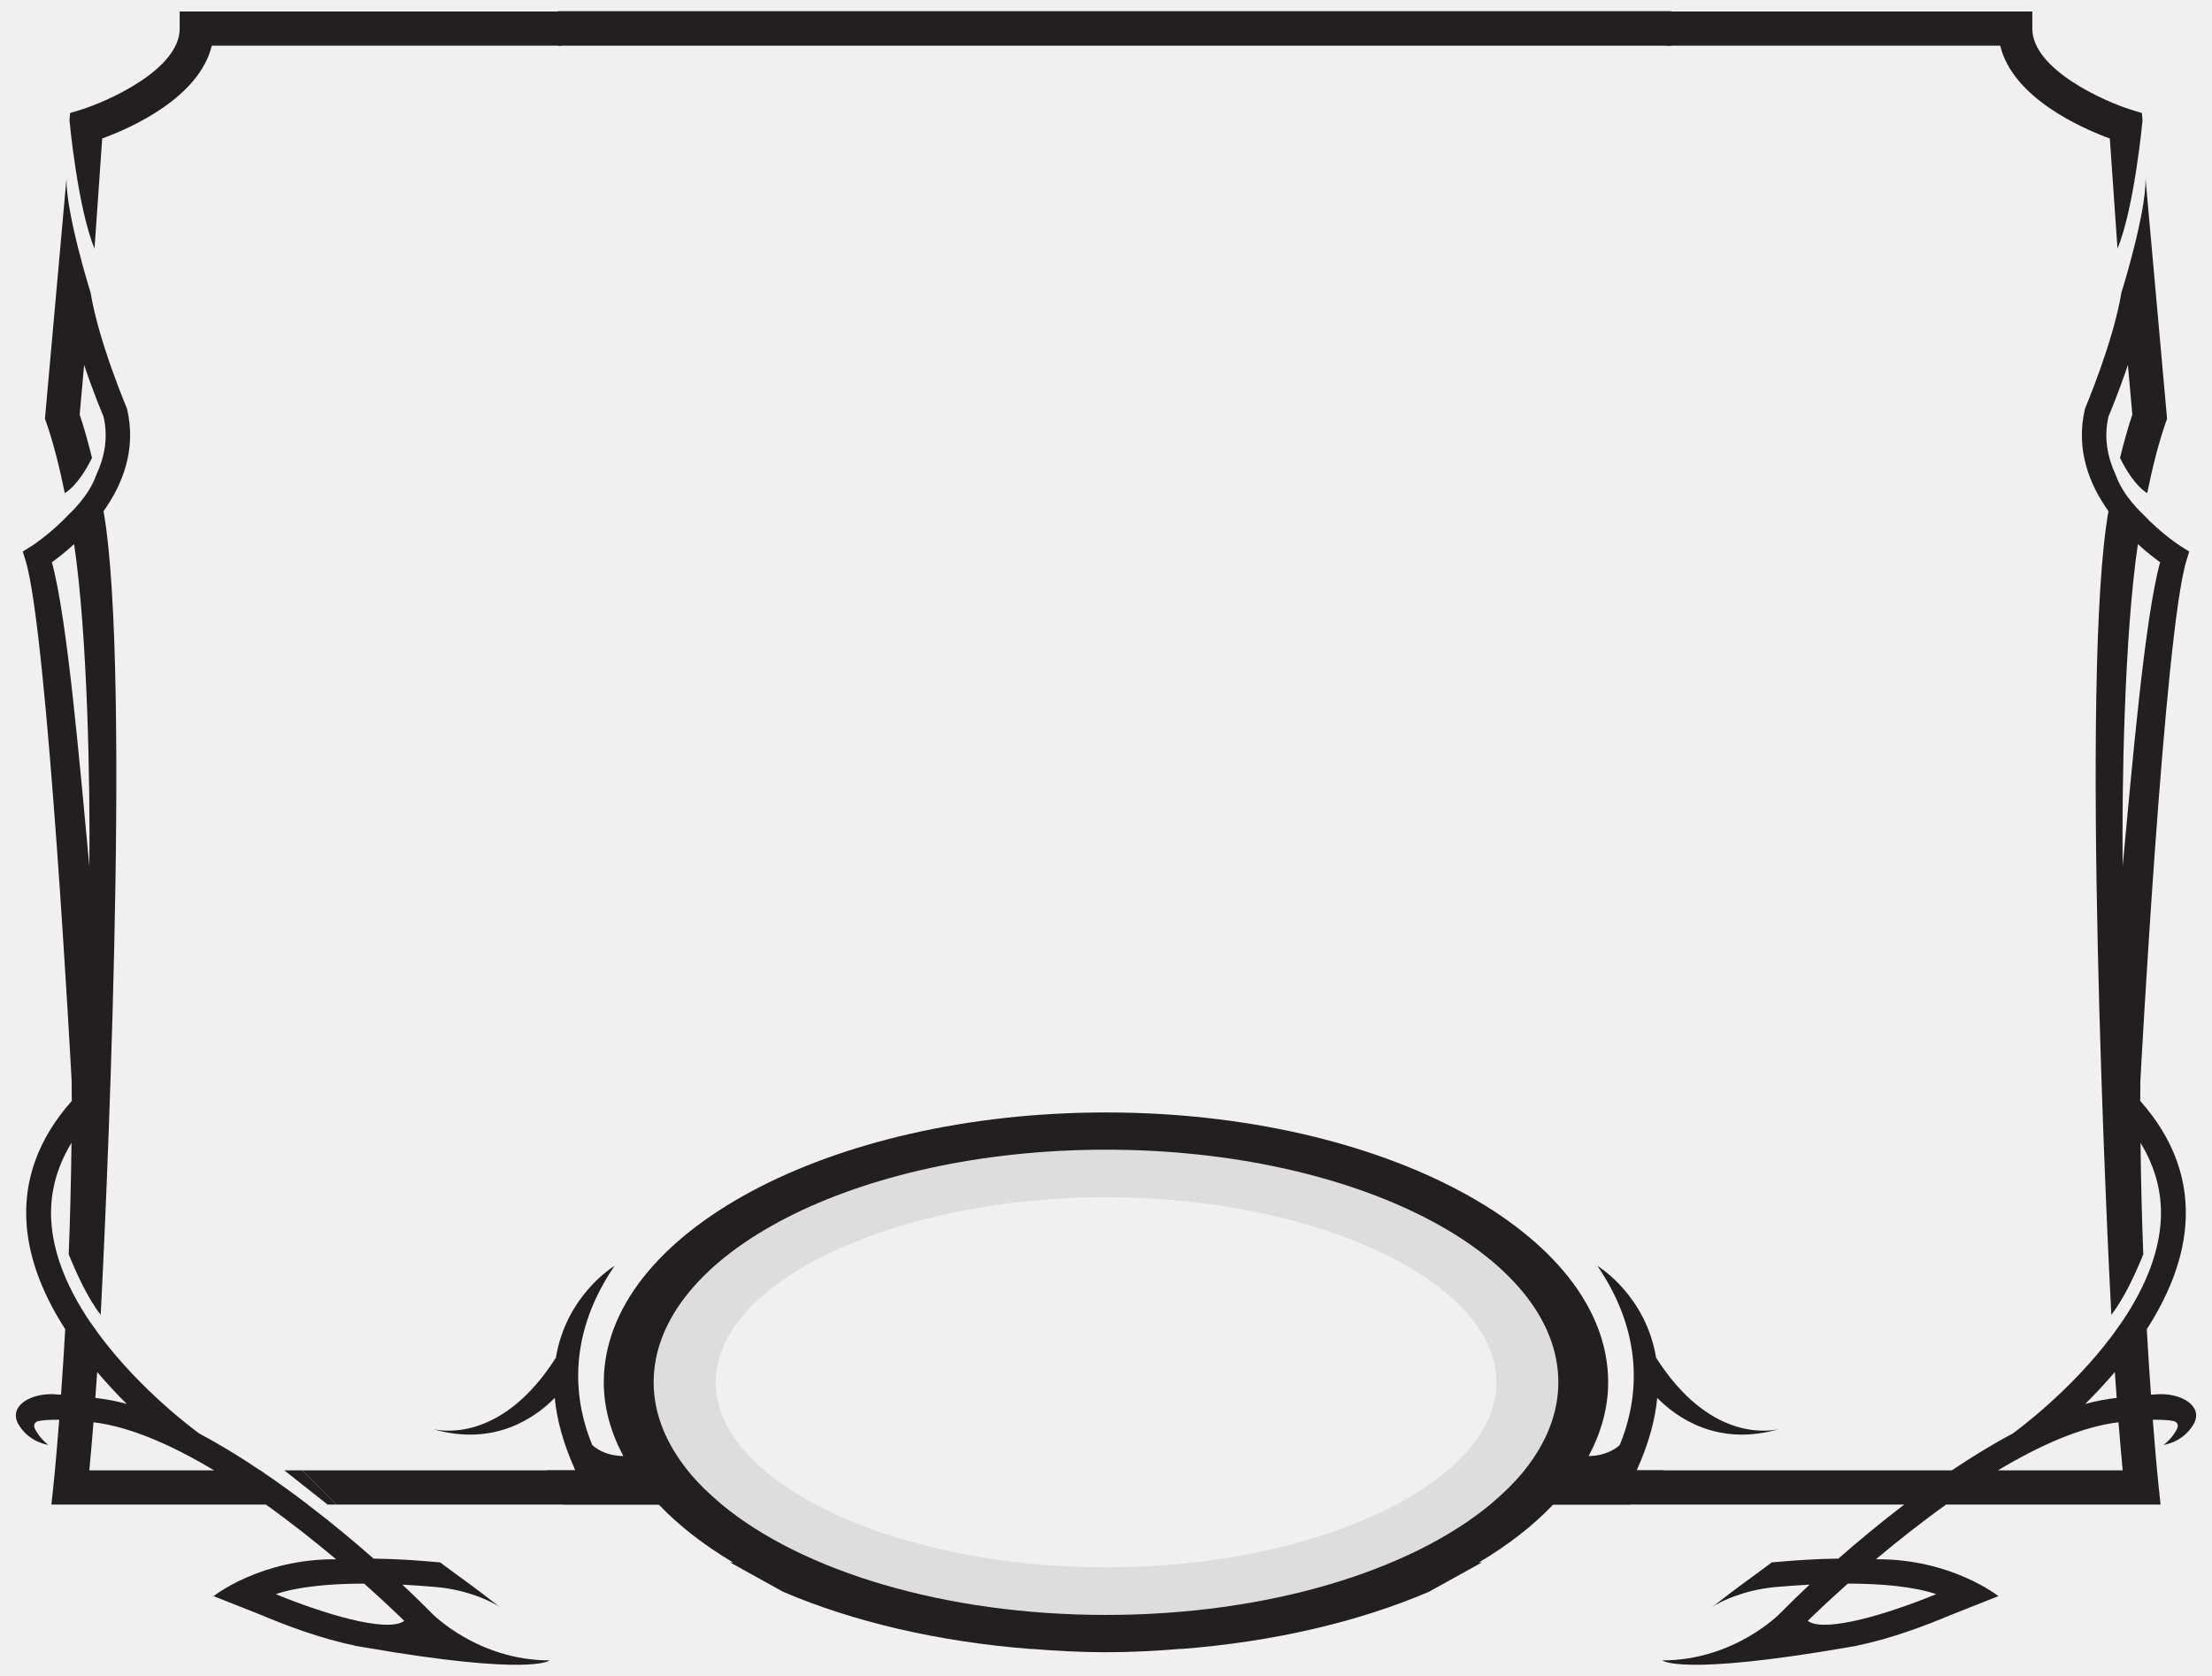
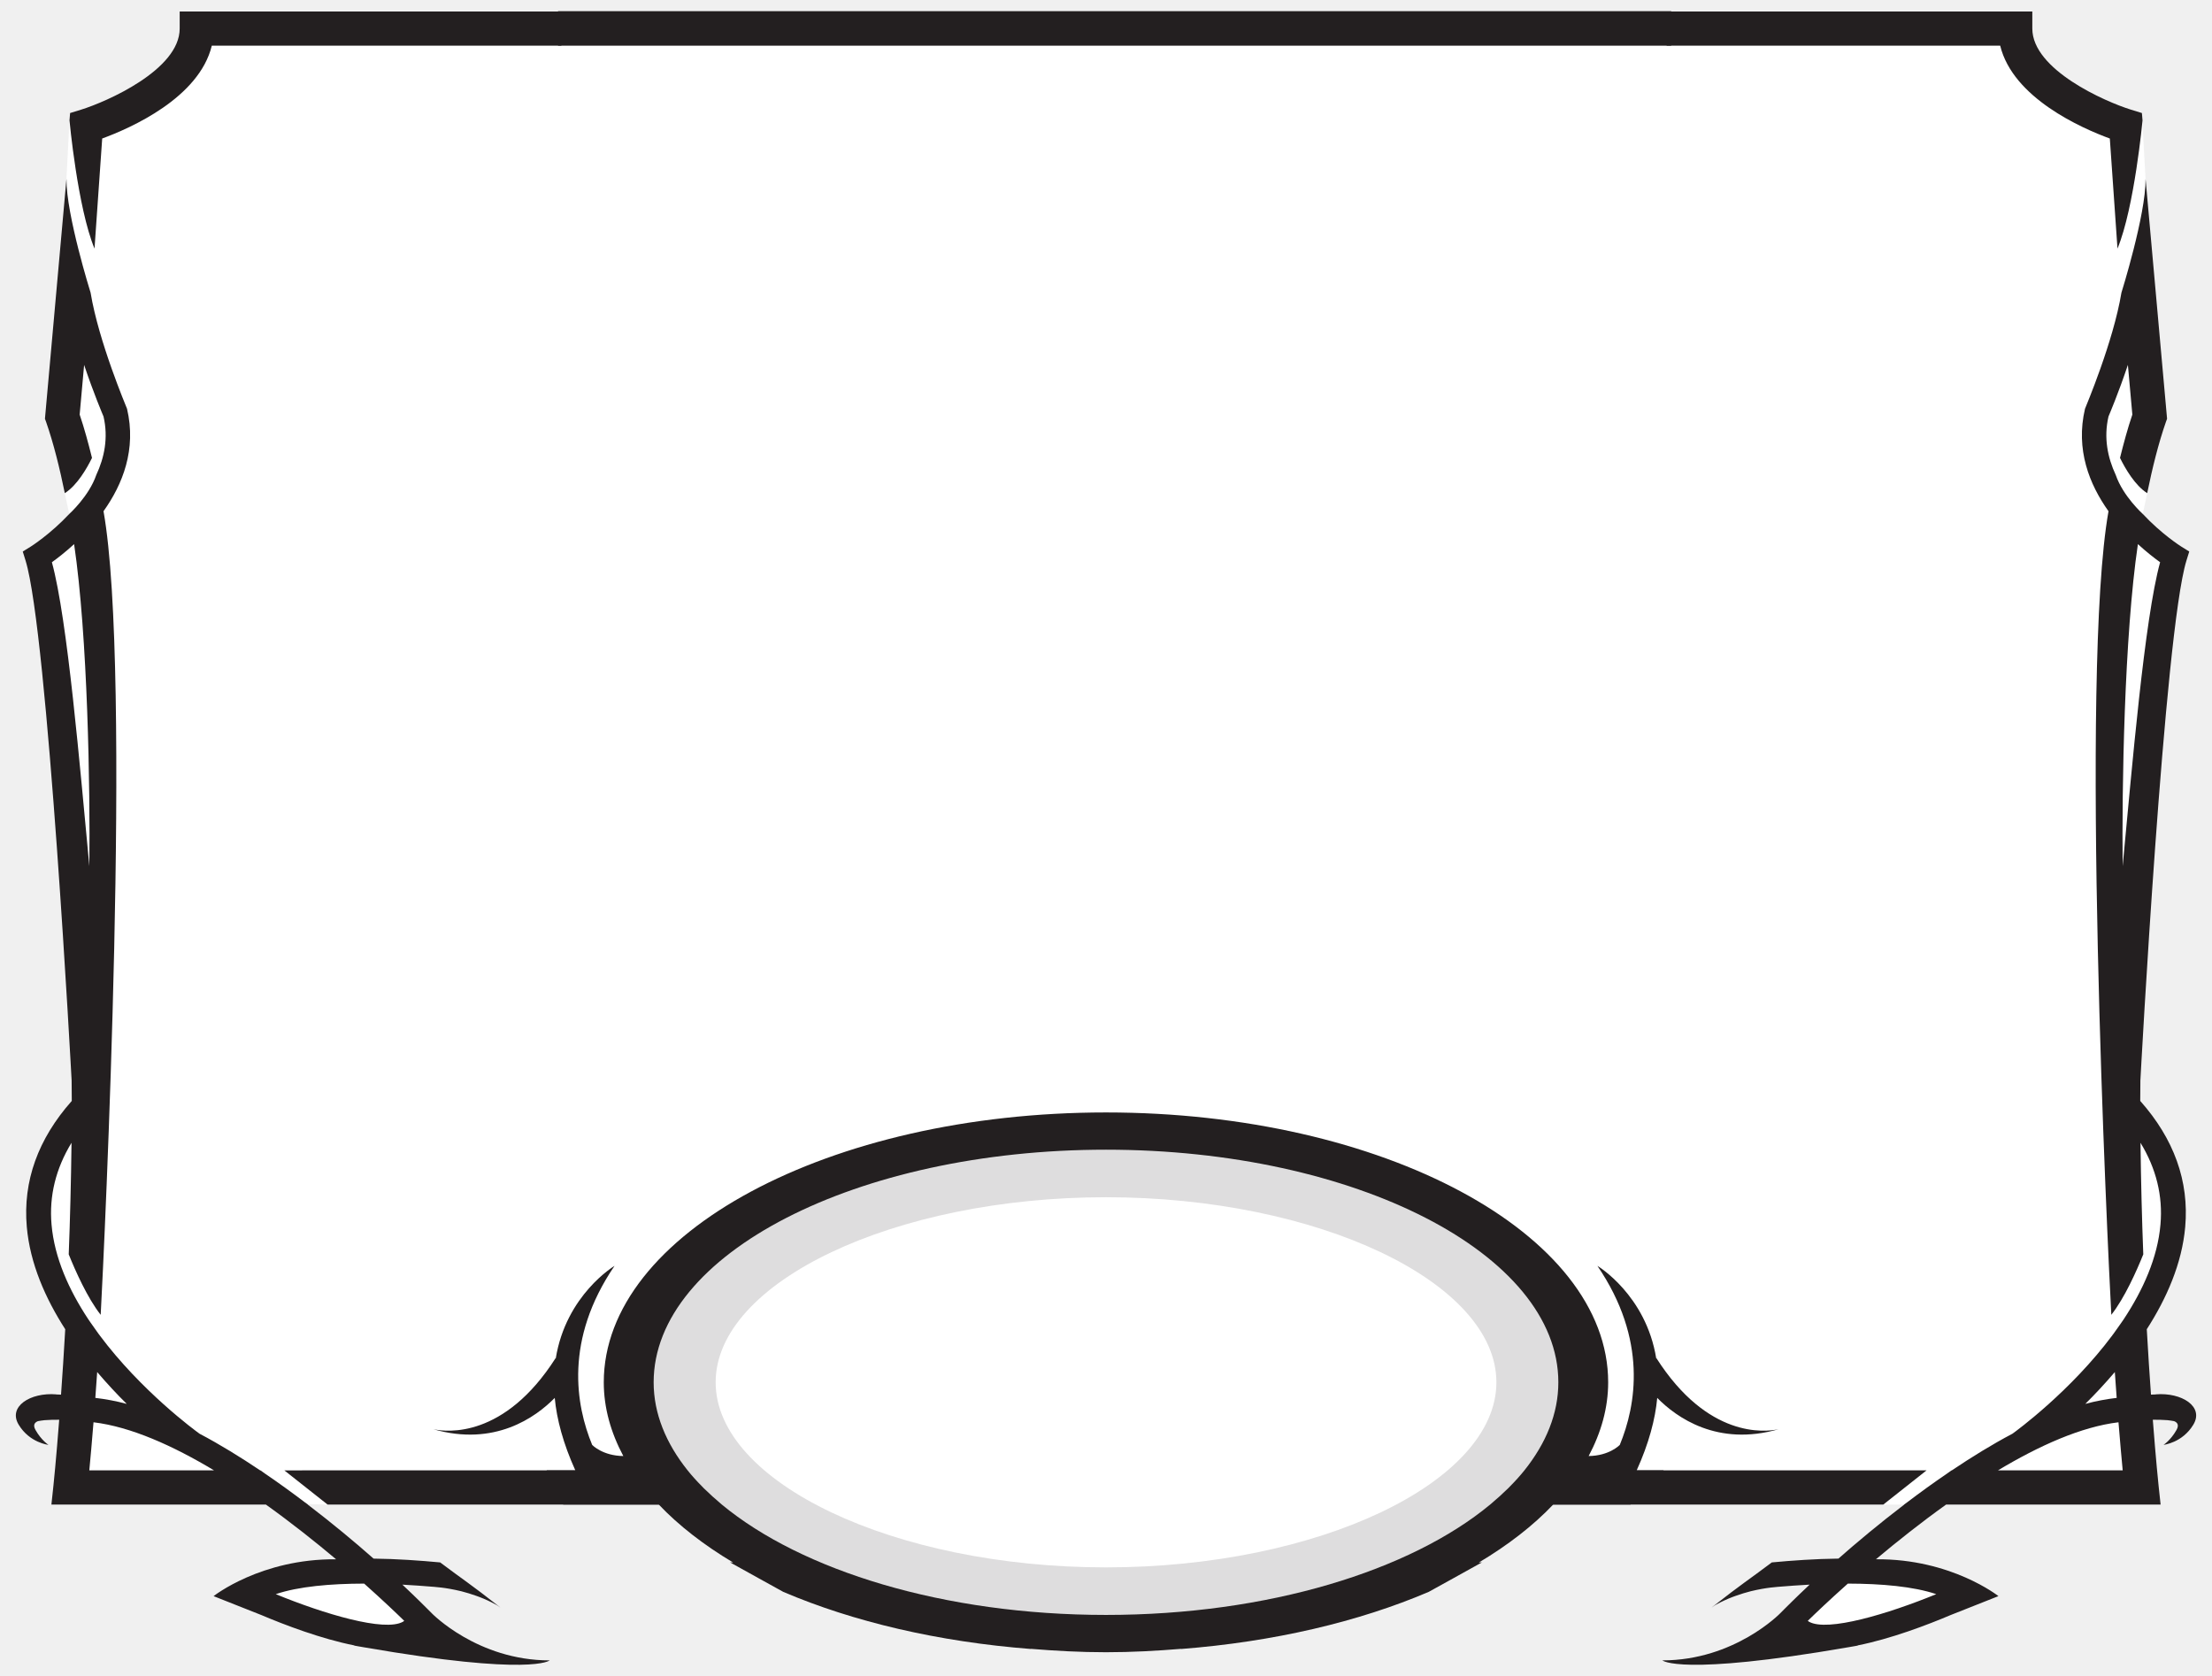
<svg xmlns="http://www.w3.org/2000/svg" version="1.1" id="svg2" xml:space="preserve" width="198" height="150" viewBox="0 0 198 150">
  <defs id="defs6">
    <clipPath id="clipPath8700" clipPathUnits="userSpaceOnUse">
      <rect y="295.5" x="97.5" height="64" width="164" id="rect8702" style="fill:#231f20;fill-opacity:1;stroke:none;stroke-width:0;stroke-miterlimit:4;stroke-dasharray:none;stroke-dashoffset:0;stroke-opacity:0" />
    </clipPath>
    <clipPath id="clipPath8706" clipPathUnits="userSpaceOnUse">
      <rect y="379" x="392" height="15.5" width="68" id="rect8708" style="fill:#231f20;fill-opacity:1;stroke:none;stroke-width:0;stroke-miterlimit:4;stroke-dasharray:none;stroke-dashoffset:0;stroke-opacity:0" />
    </clipPath>
  </defs>
+   <g id="g8439">
+     <path id="path8428" d="m 164.54,140.859 -6.037,6.037 4.743,-0.345 12.849,-3.881 -4.743,-1.725 z" style="fill:#ffffff;stroke:none;stroke-width:1px;stroke-linecap:butt;stroke-linejoin:miter;stroke-opacity:1;fill-opacity:1" />
+     <path id="path8432" d="m 189.98,99.638 c 0,0 1.983,1.294 2.328,1.811 0.345,0.517 1.811,3.536 1.811,3.536 l 0.776,3.277 -0.517,2.932 -2.587,6.813 -1.035,2.328 0.69,7.589 0.259,5.26 -21.253,1.476 -1.873,0 -30.168,-1.993 c 0,0 -11.556,13.453 -38.03,13.625 -26.475,0.172 -40.1,-12.763 -40.1,-12.763 l -3.449,-0.431 -27.508,1.562 -3.882,-0.096 -2.415,-1.552 -16.816,0.086 0.862,-14.315 -3.881,-8.969 0.949,-5.95 4.398,-5.605 L 5.433,66.609 3.191,49.793 6.196,46.001 5.801,44.138 5.864,33.408 6.123,20.558 5.946,16.024 6.221,10.777 9.227,10.9 15.523,7.364 17.765,2.362 180.321,2.276 c 0,0 0.949,3.018 1.035,3.363 0.086,0.345 6.726,4.743 6.726,4.743 l 2.501,0.949 1.141,-1.215 0.329,5.907 -0.177,12.641 -0.086,12.677 0.41,2.797 -0.397,1.863 -1.393,1.29 3.881,2.328 -0.259,2.673 -2.587,24.233 z" style="fill:#ffffff;fill-opacity:1;stroke:none;stroke-width:1px;stroke-linecap:butt;stroke-linejoin:miter;stroke-opacity:1" />
+     <path style="fill:#ffffff;fill-opacity:1;stroke:none;stroke-width:1px;stroke-linecap:butt;stroke-linejoin:miter;stroke-opacity:1" d="m 33.805,140.859 6.037,6.037 -4.743,-0.345 -12.849,-3.881 4.743,-1.725 z" id="path8434" />
+   </g>
+   <path id="path8442" d="m 170.864,131.599 v 0.002 h 1.586 l -3.871,3.059 h -0.773 -31.43 a 43.159,22.112 0 0 0 2.924,-3.061 z" style="fill:#231f20;fill-opacity:1;fill-rule:nonzero;stroke:none;stroke-width:1.333" />
  <g transform="matrix(3.188805,0,0,-2.37012,99.00209,140.2836)" id="g16" style="stroke-width:0.485">
    <path id="path18" style="fill:#deddde;fill-opacity:1;fill-rule:nonzero;stroke:none;stroke-width:0.485" d="m 0,0 c -5.939,0 -10.958,3.201 -10.958,6.989 0,3.788 5.019,6.989 10.958,6.989 5.939,0 10.958,-3.201 10.958,-6.989 C 10.958,3.201 5.939,0 0,0 m 0,-2.5 c 7.434,0 13.458,4.249 13.458,9.489 0,5.24 -6.024,9.489 -13.458,9.489 -7.433,0 -13.458,-4.249 -13.458,-9.489 0,-5.24 6.025,-9.489 13.458,-9.489" />
  </g>
-   <path id="path8464" d="m 27.038,131.601 h -1.587 l 3.871,3.059 h 0.774 z" style="fill:#231f20;fill-opacity:1;fill-rule:nonzero;stroke:none;stroke-width:1.333" />
+   <path style="fill:#231f20;fill-opacity:1;fill-rule:nonzero;stroke:none;stroke-width:1.333" d="M 27.037 131.6 L 27.037 131.602 L 25.451 131.602 L 29.322 134.66 L 30.096 134.66 L 61.525 134.66 A 43.159 22.112 0 0 1 58.602 131.6 L 27.037 131.6 z " id="path8464" />
  <path id="path8615" d="m 99.001,99.566 c -24.784,0 -44.956,10.831 -44.956,24.153 0,2.292 0.632,4.497 1.75,6.599 -1.844,-0.021 -2.762,-0.971 -2.787,-0.992 -1.464,-3.546 -2.508,-9.413 2,-16.028 0,0 -4.345,2.588 -5.262,8.291 l -0.01,-0.039 c -4.591,7.191 -9.703,6.633 -10.947,6.368 5.489,1.574 9.15,-1.059 10.867,-2.803 0.178,1.91 0.751,4.07 1.843,6.485 h -2.568 l 1.489,3.06 h 2.467 0.89 5.192 c 1.79,1.884 4.037,3.625 6.656,5.187 -0.083,-0.006 -0.189,-0.004 -0.274,-0.01 1.921,1.081 3.138,1.729 4.761,2.638 6.246,2.669 13.859,4.47 22.192,5.114 l -0.052,-0.017 c 2.21,0.182 4.457,0.306 6.749,0.306 2.292,0 4.536,-0.124 6.746,-0.306 l -0.052,0.017 c 8.333,-0.643 15.945,-2.445 22.192,-5.114 1.623,-0.908 2.841,-1.557 4.761,-2.638 -0.084,0.006 -0.19,0.004 -0.274,0.01 2.619,-1.562 4.865,-3.302 6.656,-5.187 h 5.192 0.89 0.841 l 2.965,-3.06 h -2.416 c 1.092,-2.415 1.662,-4.575 1.84,-6.485 1.717,1.744 5.379,4.377 10.867,2.803 -1.244,0.265 -6.354,0.823 -10.945,-6.368 l -0.011,0.039 c -0.917,-5.703 -5.265,-8.291 -5.265,-8.291 4.508,6.615 3.464,12.483 2,16.028 -0.026,0.021 -0.94,0.971 -2.785,0.992 1.117,-2.102 1.747,-4.307 1.747,-6.599 0,-13.322 -20.169,-24.153 -44.954,-24.153 z m 0,3.333 c 22.324,0 40.489,9.342 40.489,20.82 0,2.79 -1.094,5.45 -3.04,7.884 -0.39,0.488 -0.821,0.962 -1.288,1.432 -0.048,0.052 -0.101,0.105 -0.155,0.16 -0.508,0.498 -1.047,0.986 -1.618,1.464 -7.149,5.918 -19.874,9.88 -34.388,9.88 -14.514,0 -27.241,-3.962 -34.391,-9.88 -0.571,-0.479 -1.11,-0.967 -1.618,-1.464 -0.054,-0.055 -0.105,-0.108 -0.152,-0.16 -0.467,-0.469 -0.897,-0.943 -1.288,-1.432 -1.946,-2.434 -3.043,-5.095 -3.043,-7.884 0,-11.479 18.168,-20.82 40.492,-20.82 z" style="fill:#231f20;fill-opacity:1;fill-rule:nonzero;stroke:none;stroke-width:1.333" />
-   <path id="path8611" d="m 192.054,16.024 c 0.024,3.207 -2.164,10.175 -2.164,10.175 -0.723,4.385 -3.179,10.165 -3.26,10.385 -0.86,3.645 0.395,6.778 2.104,9.169 -2.567,14.436 -0.068,65.933 0.254,71.923 1.192,-1.512 2.276,-3.957 2.861,-5.412 -0.121,-3.119 -0.208,-6.493 -0.25,-9.986 1.401,2.297 2.016,4.745 1.788,7.322 -0.258,2.982 -1.569,5.859 -3.264,8.433 -0.085,0.126 -0.161,0.237 -0.239,0.351 -0.23,0.337 -0.47,0.669 -0.709,0.998 -0.055,0.071 -0.083,0.106 -0.083,0.106 v 0.008 c -3.74,5.015 -8.586,8.559 -8.953,8.822 -1.839,0.969 -3.664,2.098 -5.43,3.283 h -0.029 -35.66 a 43.159,22.112 0 0 1 -2.861,3.06 h 34.292 c -2.209,1.685 -4.23,3.371 -5.892,4.836 -2.092,0.023 -4.133,0.171 -5.961,0.341 -2.068,1.558 -2.585,1.838 -5.356,4.01 -0.014,0.011 -0.004,0.01 -0.017,0.021 0.082,-0.052 0.16,-0.122 0.243,-0.171 0.05,-0.026 0.091,-0.057 0.139,-0.083 0.495,-0.273 0.993,-0.497 1.482,-0.684 0.095,-0.035 0.188,-0.069 0.276,-0.1 0.467,-0.164 0.926,-0.312 1.343,-0.414 0.716,-0.173 1.34,-0.273 1.778,-0.326 0.228,-0.021 0.45,-0.048 0.68,-0.069 h 0.01 c 0.91,-0.076 1.85,-0.142 2.805,-0.195 -1.296,1.216 -2.105,2.036 -2.256,2.185 l -0.372,0.374 c 0,0 -4.084,4.221 -10.555,4.221 0,0 1.571,1.435 16.614,-1.17 0.128,-0.017 0.254,-0.042 0.381,-0.066 0.18,-0.031 0.336,-0.057 0.516,-0.091 0,0 -0.025,-0.005 -0.044,-0.01 2.979,-0.588 6.26,-1.84 8.329,-2.717 l 4.287,-1.697 c 0,0 -4.225,-3.358 -10.963,-3.299 1.858,-1.562 4.005,-3.269 6.283,-4.898 h 2.917 16.279 l -0.181,-1.694 c -0.014,-0.119 -0.239,-2.293 -0.516,-5.896 0.436,-0.005 0.879,0.003 1.308,0.039 h 0.004 c 0.211,0.019 0.399,0.053 0.593,0.087 0.268,0.107 0.476,0.321 0.216,0.788 -0.524,0.929 -1.16,1.333 -1.16,1.333 0,0 1.679,-0.174 2.663,-1.8 0.988,-1.621 -1.04,-2.911 -3.36,-2.719 v 0.008 c -0.13,0 -0.284,0.008 -0.426,0.017 -0.123,-1.737 -0.255,-3.699 -0.376,-5.853 1.778,-2.766 3.152,-5.88 3.441,-9.169 0.358,-4.086 -1.012,-7.869 -4.029,-11.266 0,-0.597 0.01,-1.212 0.015,-1.821 0,0 2.147,-40.121 4.121,-46.532 l 0.252,-0.819 -0.732,-0.455 c -0.033,-0.021 -1.747,-1.109 -3.428,-2.907 0,0 -1.764,-1.584 -2.418,-3.489 -0.725,-1.557 -1.093,-3.325 -0.649,-5.235 0.073,-0.171 0.897,-2.111 1.736,-4.616 l 0.399,4.447 c -0.417,1.225 -0.77,2.533 -1.104,3.875 0.467,0.955 1.343,2.466 2.433,3.156 0.462,-2.249 0.994,-4.414 1.667,-6.35 l 0.112,-0.308 z m -0.688,32.677 c 0.777,0.711 1.49,1.262 1.99,1.62 -1.396,5.067 -2.515,18.378 -3.354,27.2 -0.078,-6.98 0.143,-20.56 1.364,-28.82 z m -2.065,74.1 c 0.052,0.803 0.111,1.589 0.168,2.312 -0.922,0.109 -1.853,0.279 -2.813,0.538 0.863,-0.849 1.759,-1.812 2.645,-2.85 z m 0.329,4.495 c 0.147,1.804 0.276,3.276 0.376,4.304 h -11.165 c 3.681,-2.209 7.45,-3.904 10.79,-4.304 z m -24.227,14.439 c 2.998,0.005 5.87,0.254 7.913,0.944 -4.323,1.773 -9.738,3.397 -11.385,2.47 -0.043,-0.024 -0.08,-0.052 -0.114,-0.081 0.654,-0.642 1.908,-1.838 3.586,-3.333 z" style="fill:#231f20;fill-opacity:1;fill-rule:nonzero;stroke:none;stroke-width:1.333" />
-   <path id="path8672" d="m 27.038,131.6 3.058,3.06 H 61.526 a 43.159,22.112 0 0 1 -2.925,-3.06 z" style="fill:#231f20;fill-opacity:1;fill-rule:nonzero;stroke:none;stroke-width:1.333" />
  <path id="path8466" d="m 149.184,1.028 v 3.06 h 29.857 c 1.14,4.683 7.286,7.383 9.813,8.31 l 0.686,9.851 c 1.519,-3.676 2.241,-11.472 2.241,-11.472 l -0.056,-0.661 -0.979,-0.301 C 188.451,9.105 181.916,6.244 181.916,2.556 V 1.028 Z" style="fill:#231f20;fill-opacity:1;fill-rule:nonzero;stroke:none;stroke-width:1.333" />
  <path id="path8722" d="m 5.946,16.024 -1.923,21.456 0.112,0.308 C 4.808,39.724 5.339,41.889 5.801,44.138 6.892,43.449 7.768,41.938 8.235,40.982 7.901,39.641 7.548,38.333 7.131,37.108 l 0.399,-4.447 c 0.839,2.505 1.663,4.446 1.736,4.616 0.443,1.91 0.076,3.678 -0.649,5.235 -0.654,1.906 -2.42,3.489 -2.42,3.489 -1.68,1.799 -3.393,2.886 -3.426,2.907 l -0.734,0.455 0.254,0.819 c 1.974,6.411 4.121,46.532 4.121,46.532 0.005,0.609 0.013,1.223 0.013,1.821 -3.017,3.396 -4.385,7.179 -4.027,11.266 0.289,3.29 1.664,6.403 3.441,9.169 -0.121,2.154 -0.252,4.116 -0.376,5.853 -0.142,-0.01 -0.297,-0.017 -0.428,-0.017 v -0.008 c -2.32,-0.192 -4.349,1.097 -3.36,2.719 0.984,1.626 2.663,1.8 2.663,1.8 0,0 -0.636,-0.404 -1.16,-1.333 -0.261,-0.467 -0.052,-0.681 0.216,-0.788 0.194,-0.033 0.382,-0.068 0.593,-0.087 h 0.004 c 0.429,-0.035 0.872,-0.043 1.308,-0.039 -0.277,3.603 -0.502,5.777 -0.516,5.896 l -0.181,1.694 h 16.279 2.917 c 2.278,1.628 4.427,3.336 6.285,4.898 -6.738,-0.059 -10.965,3.299 -10.965,3.299 l 4.287,1.697 c 2.069,0.877 5.35,2.129 8.329,2.717 -0.019,0.005 -0.044,0.01 -0.044,0.01 0.18,0.033 0.336,0.06 0.516,0.091 0.128,0.024 0.255,0.049 0.383,0.066 15.043,2.605 16.612,1.17 16.612,1.17 -6.47,0 -10.555,-4.221 -10.555,-4.221 l -0.372,-0.374 c -0.152,-0.149 -0.96,-0.969 -2.256,-2.185 0.955,0.052 1.895,0.119 2.805,0.195 h 0.01 c 0.23,0.021 0.455,0.048 0.682,0.069 0.438,0.052 1.061,0.155 1.776,0.328 0.417,0.102 0.878,0.249 1.345,0.412 0.088,0.031 0.179,0.065 0.274,0.1 0.488,0.187 0.986,0.411 1.482,0.684 0.047,0.026 0.089,0.057 0.139,0.083 0.083,0.049 0.162,0.119 0.245,0.171 -0.014,-0.011 -0.005,-0.01 -0.019,-0.021 -2.771,-2.172 -3.289,-2.451 -5.356,-4.01 -1.829,-0.17 -3.869,-0.318 -5.961,-0.341 -1.661,-1.465 -3.683,-3.151 -5.892,-4.836 h 0.017 l -0.277,-0.202 c -1.149,-0.872 -2.344,-1.739 -3.576,-2.576 l -0.393,-0.281 h -0.027 c -1.766,-1.185 -3.59,-2.314 -5.43,-3.283 -0.367,-0.263 -5.213,-3.807 -8.953,-8.822 v -0.008 c 0,0 -0.03,-0.035 -0.085,-0.106 -0.239,-0.329 -0.477,-0.661 -0.707,-0.998 -0.078,-0.114 -0.156,-0.225 -0.241,-0.351 -1.695,-2.574 -3.004,-5.45 -3.262,-8.431 -0.228,-2.576 0.387,-5.027 1.788,-7.323 -0.043,3.494 -0.13,6.867 -0.25,9.986 0.585,1.455 1.669,3.9 2.861,5.412 C 9.336,111.686 11.832,60.189 9.266,45.753 10.974,43.361 12.23,40.229 11.37,36.583 11.289,36.363 8.832,30.583 8.11,26.198 c 0,0 -2.185,-6.968 -2.162,-10.175 z m 0.688,32.677 c 1.221,8.26 1.442,21.84 1.364,28.82 C 7.159,68.699 6.041,55.389 4.645,50.321 5.145,49.963 5.856,49.412 6.634,48.701 Z m 2.065,74.1 c 0.886,1.038 1.783,2.001 2.645,2.85 -0.96,-0.258 -1.889,-0.429 -2.811,-0.538 0.057,-0.723 0.114,-1.509 0.166,-2.312 z m -0.329,4.495 c 3.339,0.401 7.109,2.095 10.79,4.304 H 7.994 c 0.1,-1.029 0.229,-2.501 0.376,-4.304 z m 24.227,14.439 c 1.678,1.496 2.931,2.691 3.586,3.333 -0.033,0.028 -0.071,0.057 -0.114,0.081 -1.647,0.927 -7.062,-0.697 -11.385,-2.47 2.043,-0.69 4.915,-0.939 7.913,-0.944 z" style="fill:#231f20;fill-opacity:1;fill-rule:nonzero;stroke:none;stroke-width:1.333" />
  <path id="path8745" d="m 16.084,1.028 v 1.528 c 0,3.688 -6.534,6.549 -8.828,7.26 l -0.981,0.301 -0.054,0.661 c 0,0 0.72,7.796 2.239,11.472 L 9.148,12.397 C 11.675,11.471 17.819,8.771 18.959,4.088 h 31.29 V 1.028 Z" style="fill:#231f20;fill-opacity:1;fill-rule:nonzero;stroke:none;stroke-width:1.333" />
  <path id="path8781" d="M 49.955,1 H 149.59 V 4.088 H 49.955 Z" style="fill:#231f20;fill-opacity:1;stroke:none;stroke-width:1px;stroke-linecap:butt;stroke-linejoin:miter;stroke-opacity:1" />
+   <path style="fill:#231f20;fill-opacity:1;fill-rule:nonzero;stroke:none;stroke-width:1.333" d="m 192.055,16.024 1.923,21.456 -0.112,0.308 c -0.673,1.936 -1.204,4.101 -1.667,6.35 -1.09,-0.69 -1.967,-2.201 -2.433,-3.156 0.334,-1.341 0.687,-2.649 1.104,-3.875 l -0.399,-4.447 c -0.839,2.505 -1.663,4.446 -1.736,4.616 -0.443,1.91 -0.076,3.678 0.649,5.235 0.654,1.906 2.42,3.489 2.42,3.489 1.68,1.799 3.393,2.886 3.426,2.907 l 0.734,0.455 -0.254,0.819 c -1.974,6.411 -4.121,46.532 -4.121,46.532 -0.005,0.609 -0.013,1.223 -0.013,1.821 3.017,3.396 4.385,7.179 4.027,11.266 -0.289,3.29 -1.664,6.403 -3.441,9.169 0.121,2.154 0.252,4.116 0.376,5.853 0.142,-0.01 0.297,-0.017 0.428,-0.017 v -0.008 c 2.32,-0.192 4.349,1.097 3.36,2.719 -0.984,1.626 -2.663,1.8 -2.663,1.8 0,0 0.636,-0.404 1.16,-1.333 0.261,-0.467 0.052,-0.681 -0.216,-0.788 -0.194,-0.033 -0.382,-0.068 -0.593,-0.087 h -0.004 c -0.429,-0.035 -0.872,-0.043 -1.308,-0.039 0.277,3.603 0.502,5.777 0.516,5.896 l 0.181,1.694 h -16.279 -2.917 c -2.278,1.628 -4.427,3.336 -6.285,4.898 6.738,-0.059 10.965,3.299 10.965,3.299 l -4.287,1.697 c -2.069,0.877 -5.35,2.129 -8.329,2.717 0.019,0.005 0.044,0.01 0.044,0.01 -0.18,0.033 -0.336,0.06 -0.516,0.091 -0.128,0.024 -0.255,0.049 -0.383,0.066 -15.043,2.605 -16.612,1.17 -16.612,1.17 6.47,0 10.555,-4.221 10.555,-4.221 l 0.372,-0.374 c 0.152,-0.149 0.96,-0.969 2.256,-2.185 -0.955,0.052 -1.895,0.119 -2.805,0.195 h -0.01 c -0.23,0.021 -0.455,0.048 -0.682,0.069 -0.438,0.052 -1.061,0.155 -1.776,0.328 -0.417,0.102 -0.878,0.249 -1.345,0.412 -0.088,0.031 -0.179,0.065 -0.274,0.1 -0.488,0.187 -0.986,0.411 -1.482,0.684 -0.048,0.026 -0.089,0.057 -0.139,0.083 -0.083,0.049 -0.162,0.119 -0.245,0.171 0.014,-0.011 0.005,-0.01 0.019,-0.021 2.771,-2.172 3.289,-2.451 5.356,-4.01 1.829,-0.17 3.869,-0.318 5.961,-0.341 1.661,-1.465 3.683,-3.151 5.892,-4.836 h -0.017 l 0.277,-0.202 c 1.149,-0.872 2.344,-1.739 3.576,-2.576 l 0.393,-0.281 h 0.027 c 1.766,-1.185 3.59,-2.314 5.43,-3.283 0.367,-0.263 5.213,-3.807 8.953,-8.822 v -0.008 c 0,0 0.03,-0.035 0.085,-0.106 0.239,-0.329 0.477,-0.661 0.707,-0.998 0.078,-0.114 0.156,-0.225 0.241,-0.351 1.695,-2.574 3.004,-5.45 3.262,-8.431 0.228,-2.576 -0.387,-5.027 -1.788,-7.323 0.043,3.494 0.13,6.867 0.25,9.986 -0.585,1.455 -1.669,3.9 -2.861,5.412 -0.322,-5.989 -2.819,-57.486 -0.252,-71.923 -1.709,-2.391 -2.964,-5.524 -2.104,-9.169 0.081,-0.22 2.537,-6 3.26,-10.385 0,0 2.185,-6.968 2.162,-10.175 z m -0.688,32.677 c -1.221,8.26 -1.442,21.84 -1.364,28.82 0.839,-8.822 1.956,-22.132 3.353,-27.2 -0.5,-0.358 -1.211,-0.909 -1.988,-1.62 z m -2.065,74.1 c -0.886,1.038 -1.783,2.001 -2.645,2.85 0.96,-0.258 1.889,-0.429 2.811,-0.538 -0.057,-0.723 -0.114,-1.509 -0.166,-2.312 z m 0.329,4.495 c -3.339,0.401 -7.109,2.095 -10.79,4.304 h 11.165 c -0.1,-1.029 -0.229,-2.501 -0.376,-4.304 z m -24.227,14.439 c -1.678,1.496 -2.931,2.691 -3.586,3.333 0.033,0.028 0.071,0.057 0.114,0.081 1.647,0.927 7.062,-0.697 11.385,-2.47 -2.043,-0.69 -4.915,-0.939 -7.913,-0.944 z" id="path8444" />
</svg>
